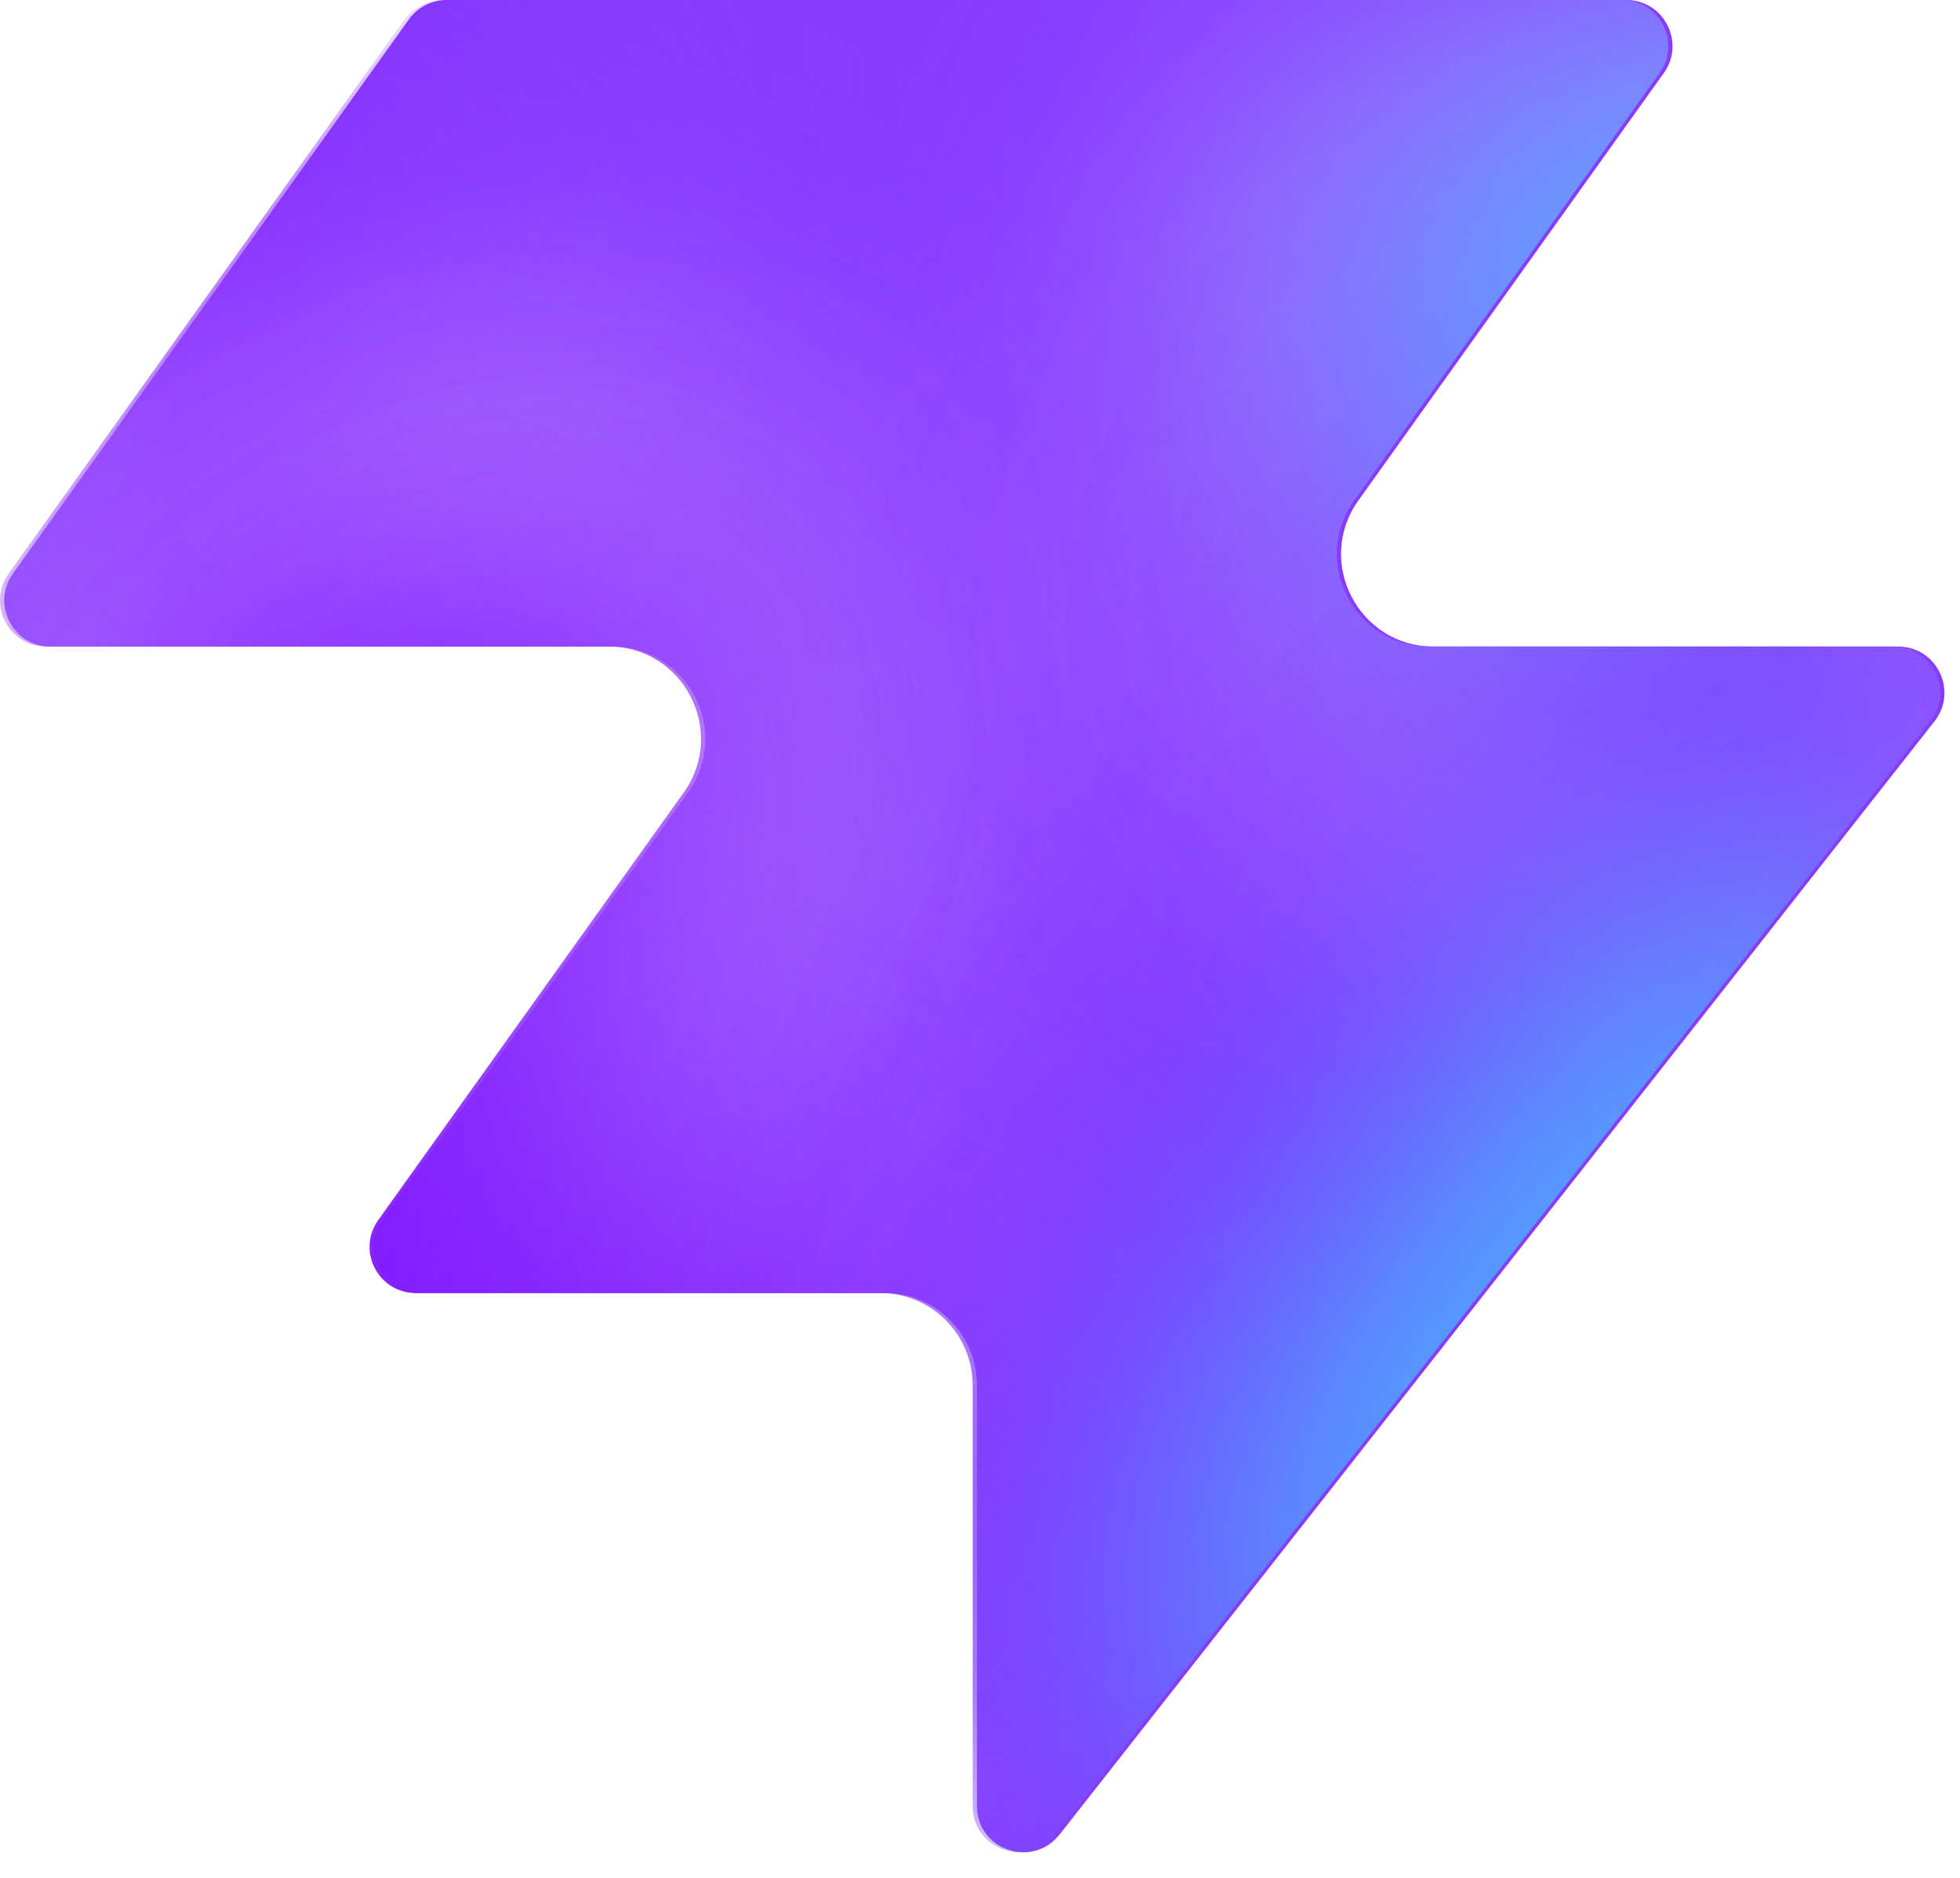
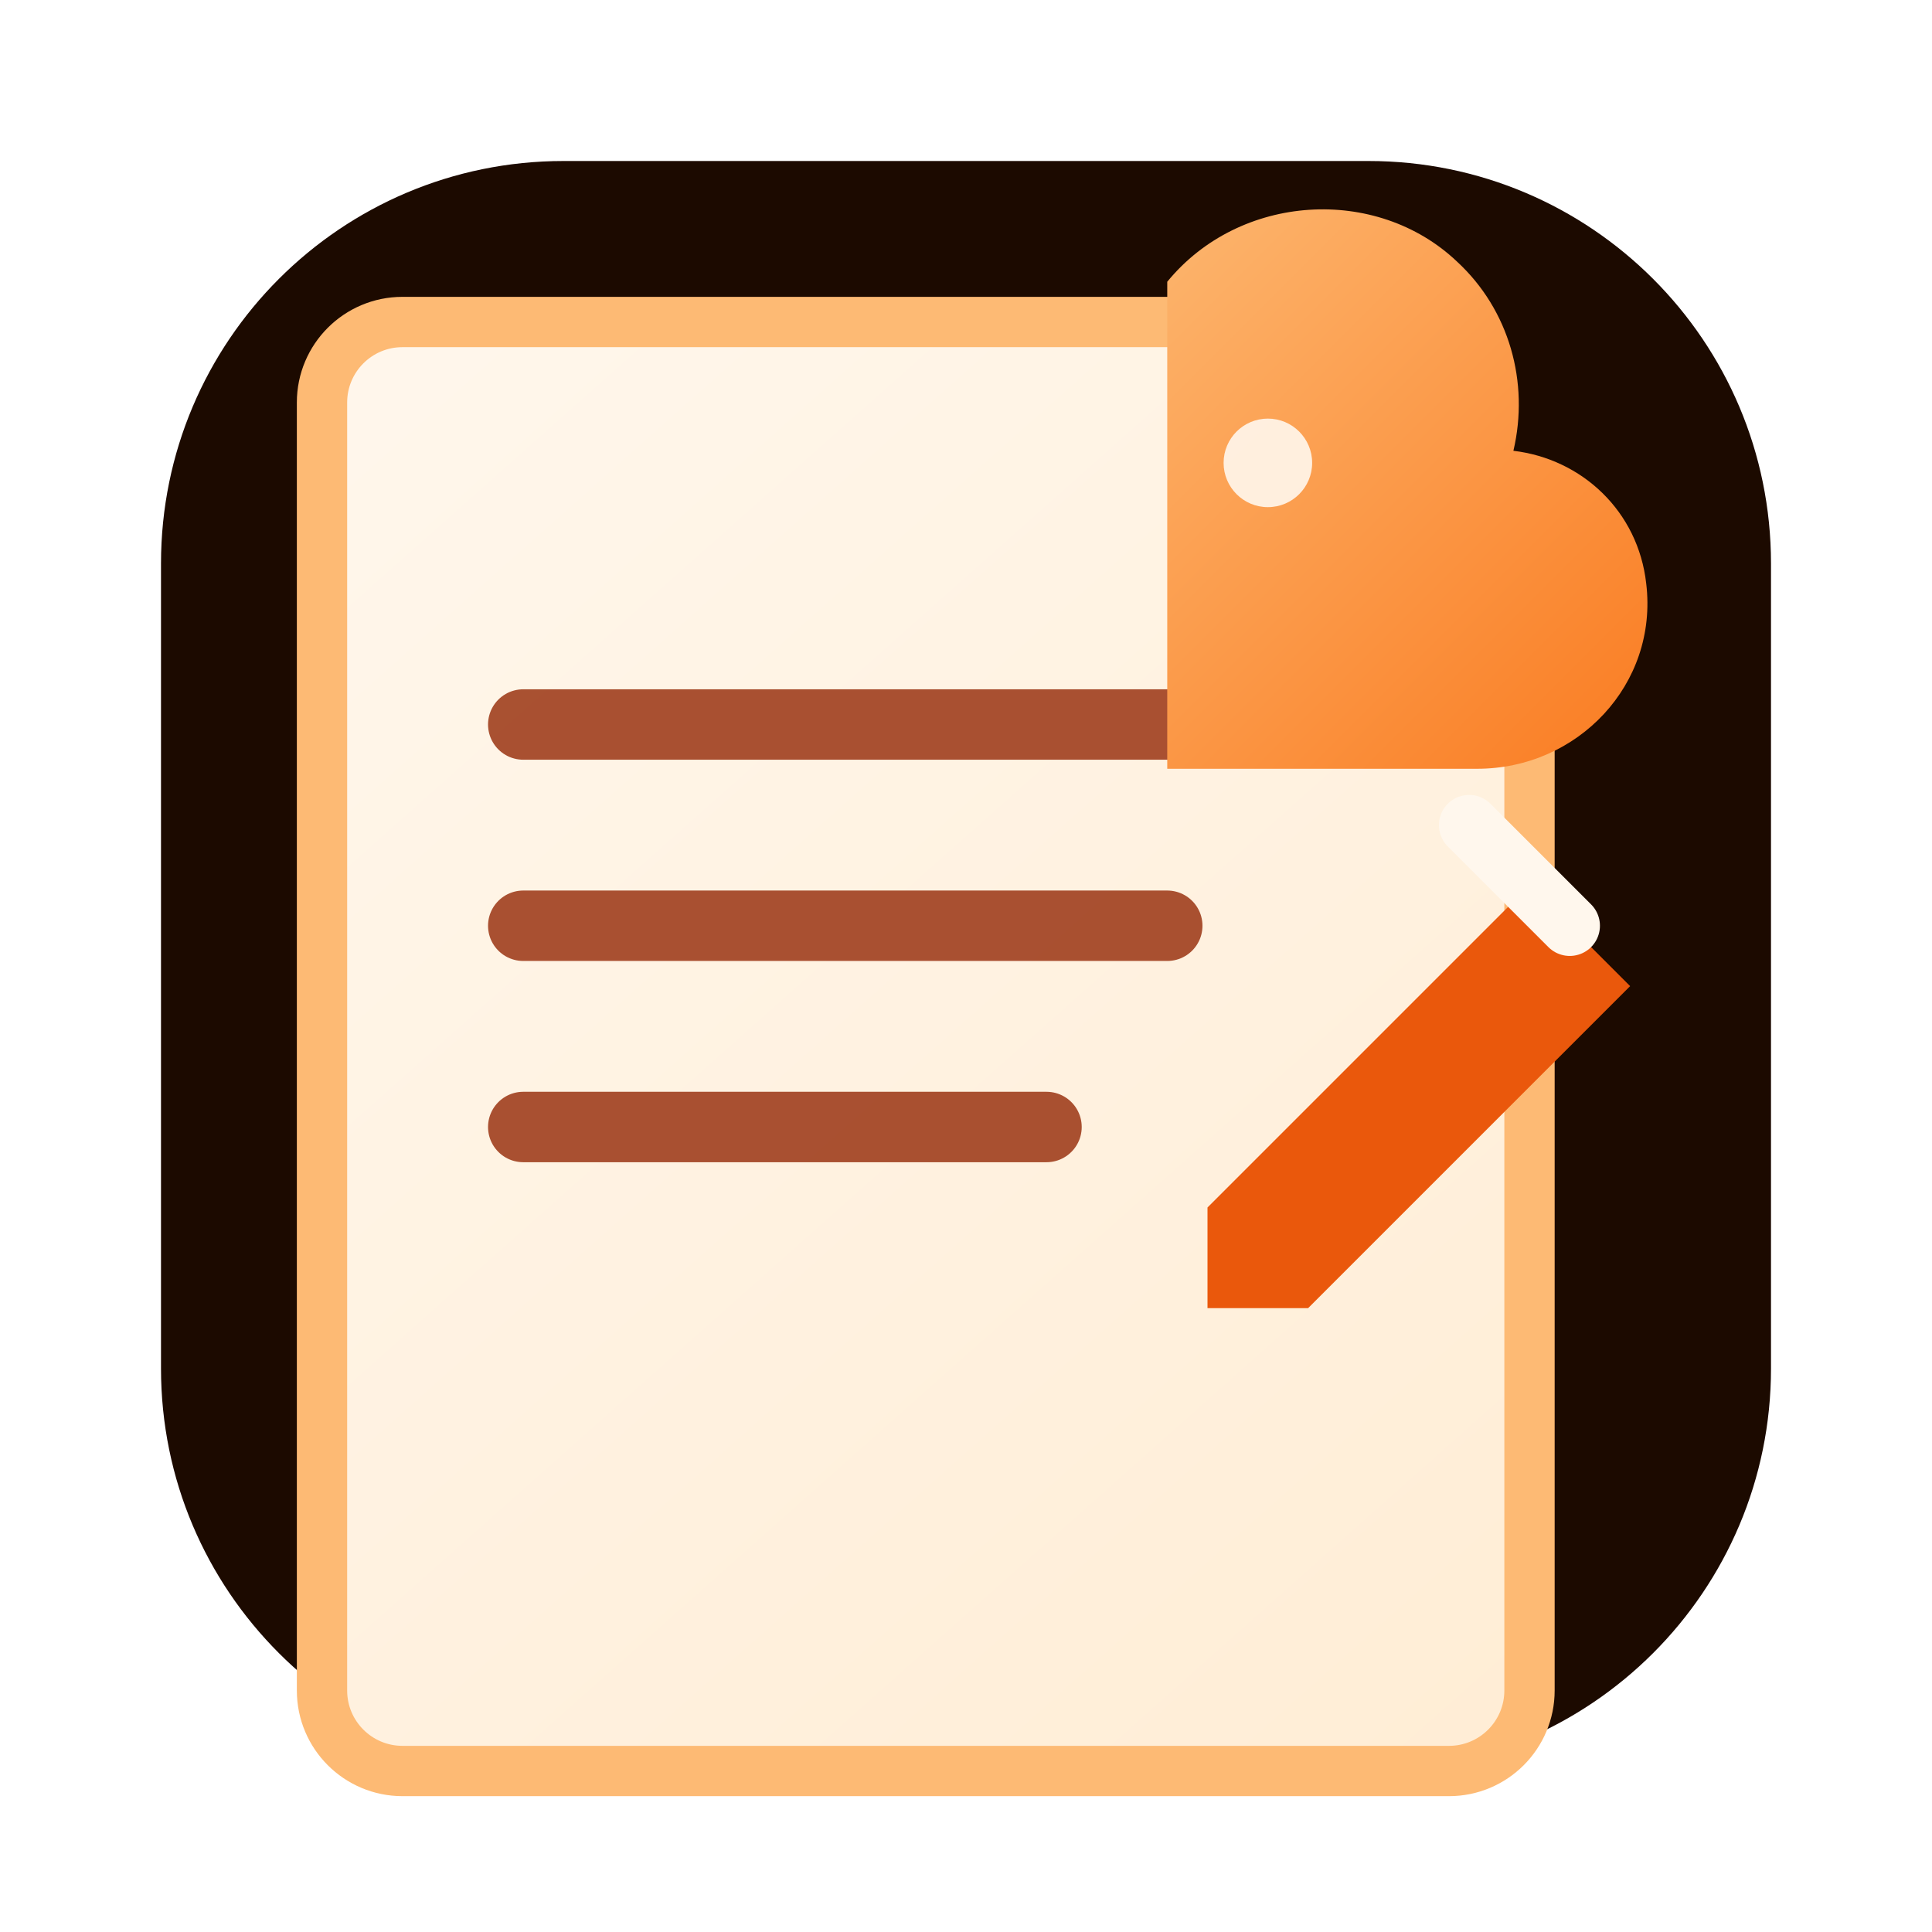
- <svg xmlns="http://www.w3.org/2000/svg" width="48" height="46" fill="none" viewBox="0 0 48 46">
-   <path fill="#863bff" d="M25.946 44.938c-.664.845-2.021.375-2.021-.698V33.937a2.26 2.26 0 0 0-2.262-2.262H10.287c-.92 0-1.456-1.04-.92-1.788l7.48-10.471c1.07-1.497 0-3.578-1.842-3.578H1.237c-.92 0-1.456-1.04-.92-1.788L10.013.474c.214-.297.556-.474.92-.474h28.894c.92 0 1.456 1.04.92 1.788l-7.48 10.471c-1.07 1.498 0 3.579 1.842 3.579h11.377c.943 0 1.473 1.088.89 1.83L25.947 44.94z" style="fill:#863bff;fill:color(display-p3 .525 .23 1);fill-opacity:1" />
-   <mask id="a" width="48" height="46" x="0" y="0" maskUnits="userSpaceOnUse" style="mask-type:alpha">
-     <path fill="#000" d="M25.842 44.938c-.664.844-2.021.375-2.021-.698V33.937a2.26 2.26 0 0 0-2.262-2.262H10.183c-.92 0-1.456-1.04-.92-1.788l7.48-10.471c1.07-1.498 0-3.579-1.842-3.579H1.133c-.92 0-1.456-1.04-.92-1.787L9.91.473c.214-.297.556-.474.92-.474h28.894c.92 0 1.456 1.04.92 1.788l-7.48 10.471c-1.07 1.498 0 3.578 1.842 3.578h11.377c.943 0 1.473 1.088.89 1.832L25.843 44.94z" style="fill:#000;fill-opacity:1" />
-   </mask>
-   <g mask="url(#a)">
-     <g filter="url(#b)">
-       <ellipse cx="5.508" cy="14.704" fill="#ede6ff" rx="5.508" ry="14.704" style="fill:#ede6ff;fill:color(display-p3 .927 .903 1);fill-opacity:1" transform="matrix(.00324 1 1 -.00324 -4.47 31.516)" />
-     </g>
-     <g filter="url(#c)">
-       <ellipse cx="10.399" cy="29.851" fill="#ede6ff" rx="10.399" ry="29.851" style="fill:#ede6ff;fill:color(display-p3 .927 .903 1);fill-opacity:1" transform="matrix(.00324 1 1 -.00324 -39.328 7.883)" />
-     </g>
-     <g filter="url(#d)">
-       <ellipse cx="5.508" cy="30.487" fill="#7e14ff" rx="5.508" ry="30.487" style="fill:#7e14ff;fill:color(display-p3 .492 .077 1);fill-opacity:1" transform="rotate(89.814 -25.913 -14.639)scale(1 -1)" />
-     </g>
-     <g filter="url(#e)">
-       <ellipse cx="5.508" cy="30.599" fill="#7e14ff" rx="5.508" ry="30.599" style="fill:#7e14ff;fill:color(display-p3 .492 .077 1);fill-opacity:1" transform="rotate(89.814 -32.644 -3.334)scale(1 -1)" />
-     </g>
-     <g filter="url(#f)">
-       <ellipse cx="5.508" cy="30.599" fill="#7e14ff" rx="5.508" ry="30.599" style="fill:#7e14ff;fill:color(display-p3 .492 .077 1);fill-opacity:1" transform="matrix(.00324 1 1 -.00324 -34.34 30.47)" />
-     </g>
-     <g filter="url(#g)">
-       <ellipse cx="14.072" cy="22.078" fill="#ede6ff" rx="14.072" ry="22.078" style="fill:#ede6ff;fill:color(display-p3 .927 .903 1);fill-opacity:1" transform="rotate(93.35 24.506 48.493)scale(-1 1)" />
-     </g>
-     <g filter="url(#h)">
-       <ellipse cx="3.47" cy="21.501" fill="#7e14ff" rx="3.47" ry="21.501" style="fill:#7e14ff;fill:color(display-p3 .492 .077 1);fill-opacity:1" transform="rotate(89.009 28.708 47.59)scale(-1 1)" />
-     </g>
-     <g filter="url(#i)">
-       <ellipse cx="3.47" cy="21.501" fill="#7e14ff" rx="3.47" ry="21.501" style="fill:#7e14ff;fill:color(display-p3 .492 .077 1);fill-opacity:1" transform="rotate(89.009 28.708 47.59)scale(-1 1)" />
-     </g>
-     <g filter="url(#j)">
-       <ellipse cx=".387" cy="8.972" fill="#7e14ff" rx="4.407" ry="29.108" style="fill:#7e14ff;fill:color(display-p3 .492 .077 1);fill-opacity:1" transform="rotate(39.51 .387 8.972)" />
-     </g>
-     <g filter="url(#k)">
-       <ellipse cx="47.523" cy="-6.092" fill="#7e14ff" rx="4.407" ry="29.108" style="fill:#7e14ff;fill:color(display-p3 .492 .077 1);fill-opacity:1" transform="rotate(37.892 47.523 -6.092)" />
-     </g>
-     <g filter="url(#l)">
-       <ellipse cx="41.412" cy="6.333" fill="#47bfff" rx="5.971" ry="9.665" style="fill:#47bfff;fill:color(display-p3 .28 .748 1);fill-opacity:1" transform="rotate(37.892 41.412 6.333)" />
-     </g>
-     <g filter="url(#m)">
-       <ellipse cx="-1.879" cy="38.332" fill="#7e14ff" rx="4.407" ry="29.108" style="fill:#7e14ff;fill:color(display-p3 .492 .077 1);fill-opacity:1" transform="rotate(37.892 -1.88 38.332)" />
-     </g>
-     <g filter="url(#n)">
-       <ellipse cx="-1.879" cy="38.332" fill="#7e14ff" rx="4.407" ry="29.108" style="fill:#7e14ff;fill:color(display-p3 .492 .077 1);fill-opacity:1" transform="rotate(37.892 -1.88 38.332)" />
-     </g>
-     <g filter="url(#o)">
-       <ellipse cx="35.651" cy="29.907" fill="#7e14ff" rx="4.407" ry="29.108" style="fill:#7e14ff;fill:color(display-p3 .492 .077 1);fill-opacity:1" transform="rotate(37.892 35.651 29.907)" />
-     </g>
-     <g filter="url(#p)">
-       <ellipse cx="38.418" cy="32.4" fill="#47bfff" rx="5.971" ry="15.297" style="fill:#47bfff;fill:color(display-p3 .28 .748 1);fill-opacity:1" transform="rotate(37.892 38.418 32.4)" />
-     </g>
-   </g>
+ <svg xmlns="http://www.w3.org/2000/svg" viewBox="0 0 48 48" fill="none" role="img" aria-label="Doc Flow">
  <defs>
-     <filter id="b" width="60.045" height="41.654" x="-19.77" y="16.149" color-interpolation-filters="sRGB" filterUnits="userSpaceOnUse">
-       <feFlood flood-opacity="0" result="BackgroundImageFix" />
-       <feBlend in="SourceGraphic" in2="BackgroundImageFix" result="shape" />
-       <feGaussianBlur result="effect1_foregroundBlur_2002_17158" stdDeviation="7.659" />
-     </filter>
-     <filter id="c" width="90.34" height="51.437" x="-54.613" y="-7.533" color-interpolation-filters="sRGB" filterUnits="userSpaceOnUse">
-       <feFlood flood-opacity="0" result="BackgroundImageFix" />
-       <feBlend in="SourceGraphic" in2="BackgroundImageFix" result="shape" />
-       <feGaussianBlur result="effect1_foregroundBlur_2002_17158" stdDeviation="7.659" />
-     </filter>
-     <filter id="d" width="79.355" height="29.4" x="-49.64" y="2.03" color-interpolation-filters="sRGB" filterUnits="userSpaceOnUse">
-       <feFlood flood-opacity="0" result="BackgroundImageFix" />
-       <feBlend in="SourceGraphic" in2="BackgroundImageFix" result="shape" />
-       <feGaussianBlur result="effect1_foregroundBlur_2002_17158" stdDeviation="4.596" />
-     </filter>
-     <filter id="e" width="79.579" height="29.4" x="-45.045" y="20.029" color-interpolation-filters="sRGB" filterUnits="userSpaceOnUse">
-       <feFlood flood-opacity="0" result="BackgroundImageFix" />
-       <feBlend in="SourceGraphic" in2="BackgroundImageFix" result="shape" />
-       <feGaussianBlur result="effect1_foregroundBlur_2002_17158" stdDeviation="4.596" />
-     </filter>
-     <filter id="f" width="79.579" height="29.4" x="-43.513" y="21.178" color-interpolation-filters="sRGB" filterUnits="userSpaceOnUse">
-       <feFlood flood-opacity="0" result="BackgroundImageFix" />
-       <feBlend in="SourceGraphic" in2="BackgroundImageFix" result="shape" />
-       <feGaussianBlur result="effect1_foregroundBlur_2002_17158" stdDeviation="4.596" />
-     </filter>
-     <filter id="g" width="74.749" height="58.852" x="15.756" y="-17.901" color-interpolation-filters="sRGB" filterUnits="userSpaceOnUse">
-       <feFlood flood-opacity="0" result="BackgroundImageFix" />
-       <feBlend in="SourceGraphic" in2="BackgroundImageFix" result="shape" />
-       <feGaussianBlur result="effect1_foregroundBlur_2002_17158" stdDeviation="7.659" />
-     </filter>
-     <filter id="h" width="61.377" height="25.362" x="23.548" y="2.284" color-interpolation-filters="sRGB" filterUnits="userSpaceOnUse">
-       <feFlood flood-opacity="0" result="BackgroundImageFix" />
-       <feBlend in="SourceGraphic" in2="BackgroundImageFix" result="shape" />
-       <feGaussianBlur result="effect1_foregroundBlur_2002_17158" stdDeviation="4.596" />
-     </filter>
-     <filter id="i" width="61.377" height="25.362" x="23.548" y="2.284" color-interpolation-filters="sRGB" filterUnits="userSpaceOnUse">
-       <feFlood flood-opacity="0" result="BackgroundImageFix" />
-       <feBlend in="SourceGraphic" in2="BackgroundImageFix" result="shape" />
-       <feGaussianBlur result="effect1_foregroundBlur_2002_17158" stdDeviation="4.596" />
-     </filter>
-     <filter id="j" width="56.045" height="63.649" x="-27.636" y="-22.853" color-interpolation-filters="sRGB" filterUnits="userSpaceOnUse">
-       <feFlood flood-opacity="0" result="BackgroundImageFix" />
-       <feBlend in="SourceGraphic" in2="BackgroundImageFix" result="shape" />
-       <feGaussianBlur result="effect1_foregroundBlur_2002_17158" stdDeviation="4.596" />
-     </filter>
-     <filter id="k" width="54.814" height="64.646" x="20.116" y="-38.415" color-interpolation-filters="sRGB" filterUnits="userSpaceOnUse">
-       <feFlood flood-opacity="0" result="BackgroundImageFix" />
-       <feBlend in="SourceGraphic" in2="BackgroundImageFix" result="shape" />
-       <feGaussianBlur result="effect1_foregroundBlur_2002_17158" stdDeviation="4.596" />
-     </filter>
-     <filter id="l" width="33.541" height="35.313" x="24.641" y="-11.323" color-interpolation-filters="sRGB" filterUnits="userSpaceOnUse">
-       <feFlood flood-opacity="0" result="BackgroundImageFix" />
-       <feBlend in="SourceGraphic" in2="BackgroundImageFix" result="shape" />
-       <feGaussianBlur result="effect1_foregroundBlur_2002_17158" stdDeviation="4.596" />
-     </filter>
-     <filter id="m" width="54.814" height="64.646" x="-29.286" y="6.009" color-interpolation-filters="sRGB" filterUnits="userSpaceOnUse">
-       <feFlood flood-opacity="0" result="BackgroundImageFix" />
-       <feBlend in="SourceGraphic" in2="BackgroundImageFix" result="shape" />
-       <feGaussianBlur result="effect1_foregroundBlur_2002_17158" stdDeviation="4.596" />
-     </filter>
-     <filter id="n" width="54.814" height="64.646" x="-29.286" y="6.009" color-interpolation-filters="sRGB" filterUnits="userSpaceOnUse">
-       <feFlood flood-opacity="0" result="BackgroundImageFix" />
-       <feBlend in="SourceGraphic" in2="BackgroundImageFix" result="shape" />
-       <feGaussianBlur result="effect1_foregroundBlur_2002_17158" stdDeviation="4.596" />
-     </filter>
-     <filter id="o" width="54.814" height="64.646" x="8.244" y="-2.416" color-interpolation-filters="sRGB" filterUnits="userSpaceOnUse">
-       <feFlood flood-opacity="0" result="BackgroundImageFix" />
-       <feBlend in="SourceGraphic" in2="BackgroundImageFix" result="shape" />
-       <feGaussianBlur result="effect1_foregroundBlur_2002_17158" stdDeviation="4.596" />
-     </filter>
-     <filter id="p" width="39.409" height="43.623" x="18.713" y="10.588" color-interpolation-filters="sRGB" filterUnits="userSpaceOnUse">
-       <feFlood flood-opacity="0" result="BackgroundImageFix" />
-       <feBlend in="SourceGraphic" in2="BackgroundImageFix" result="shape" />
-       <feGaussianBlur result="effect1_foregroundBlur_2002_17158" stdDeviation="4.596" />
-     </filter>
+     <linearGradient id="paper" x1="8" y1="6" x2="40" y2="42" gradientUnits="userSpaceOnUse">
+       <stop stop-color="#fff7ed" />
+       <stop offset="1" stop-color="#ffedd5" />
+     </linearGradient>
+     <linearGradient id="cloud" x1="28" y1="4" x2="44" y2="20" gradientUnits="userSpaceOnUse">
+       <stop stop-color="#fdba74" />
+       <stop offset="1" stop-color="#f97316" />
+     </linearGradient>
  </defs>
+   <rect x="4" y="4" width="40" height="40" rx="10" fill="#1c0a00" />
+   <path d="M10 8h22l6 6v28a2 2 0 0 1-2 2H10a2 2 0 0 1-2-2V10a2 2 0 0 1 2-2z" fill="url(#paper)" stroke="#fdba74" stroke-width="1.25" />
+   <path d="M32 8v6h6" fill="#fed7aa" stroke="#fdba74" stroke-width="1.25" stroke-linejoin="round" />
+   <path d="M13 18h18M13 23h16M13 28h13" stroke="#9a3412" stroke-width="1.75" stroke-linecap="round" opacity="0.85" />
+   <path d="M30 30l8-8 2.5 2.5-8 8H30v-2.5z" fill="#ea580c" />
+   <path d="M36.5 20.5l2.5 2.5" stroke="#fff7ed" stroke-width="1.5" stroke-linecap="round" />
+   <path d="M29 7c1.8-2.2 5.2-2.4 7.2-.5 1.3 1.2 1.8 3 1.4 4.7 1.7.2 3.1 1.5 3.3 3.3.3 2.5-1.7 4.6-4.2 4.6H29" fill="url(#cloud)" />
+   <circle cx="31.5" cy="11.5" r="1.1" fill="#fff7ed" opacity="0.9" />
</svg>
